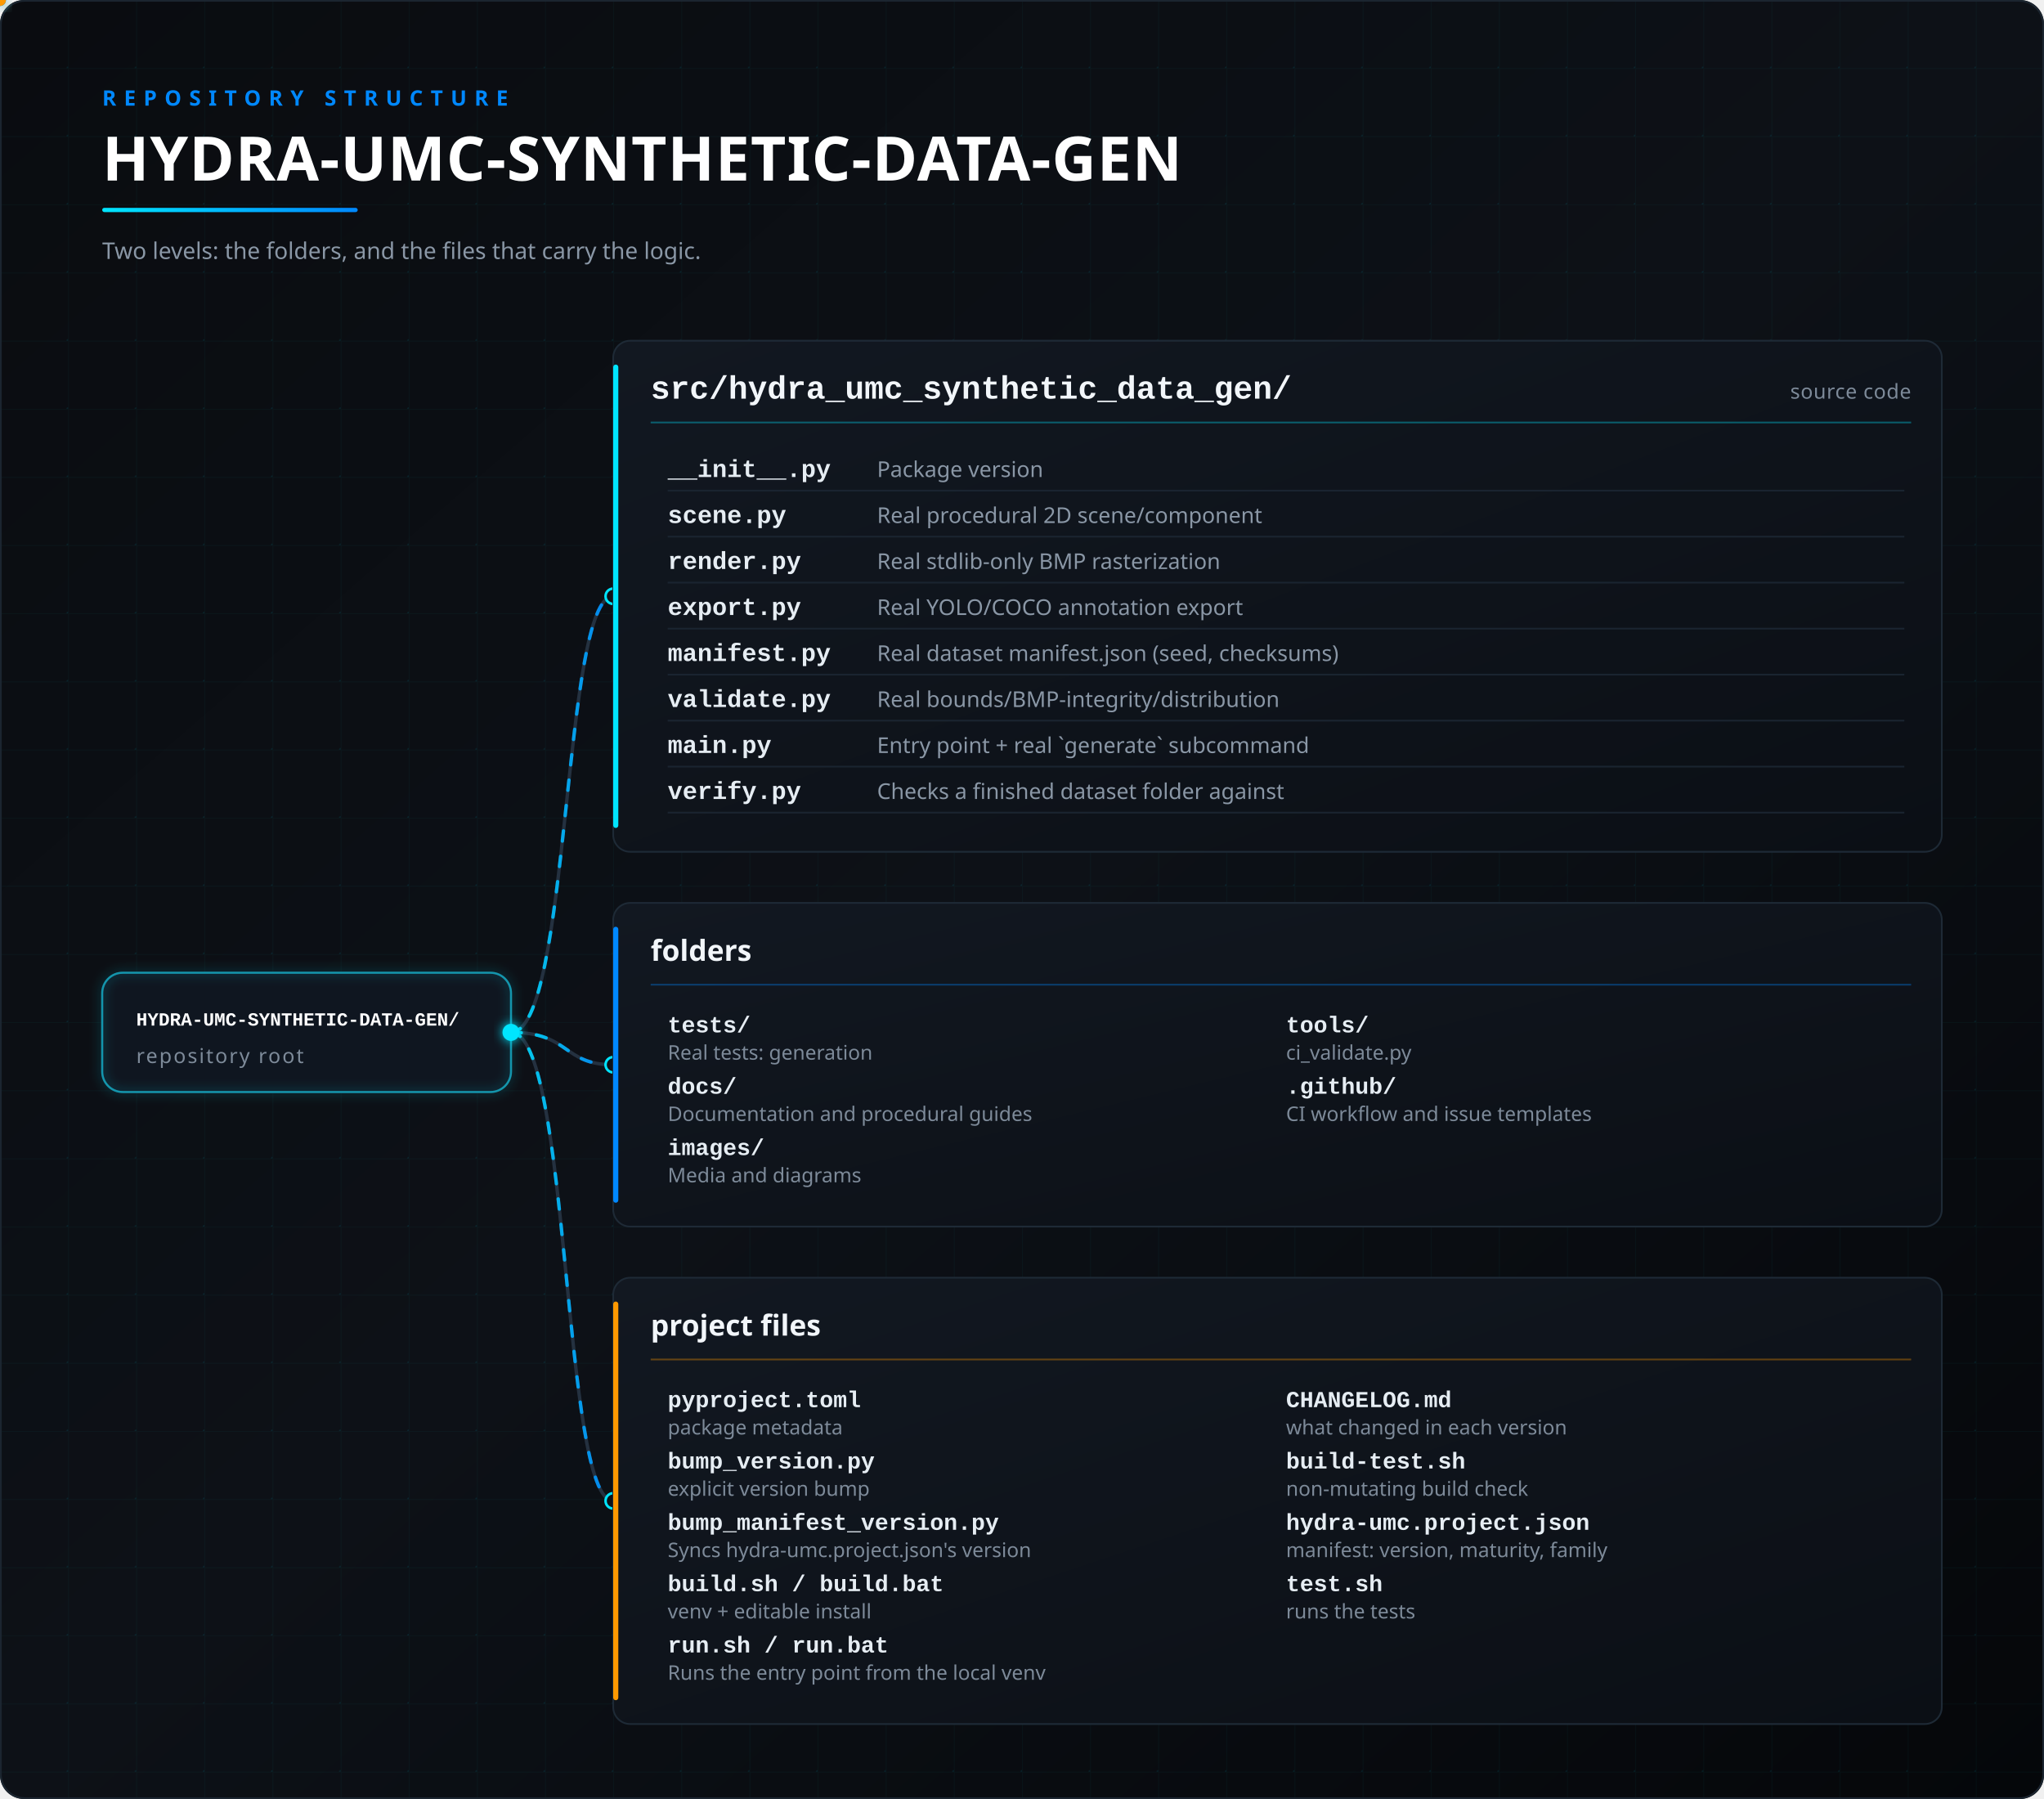
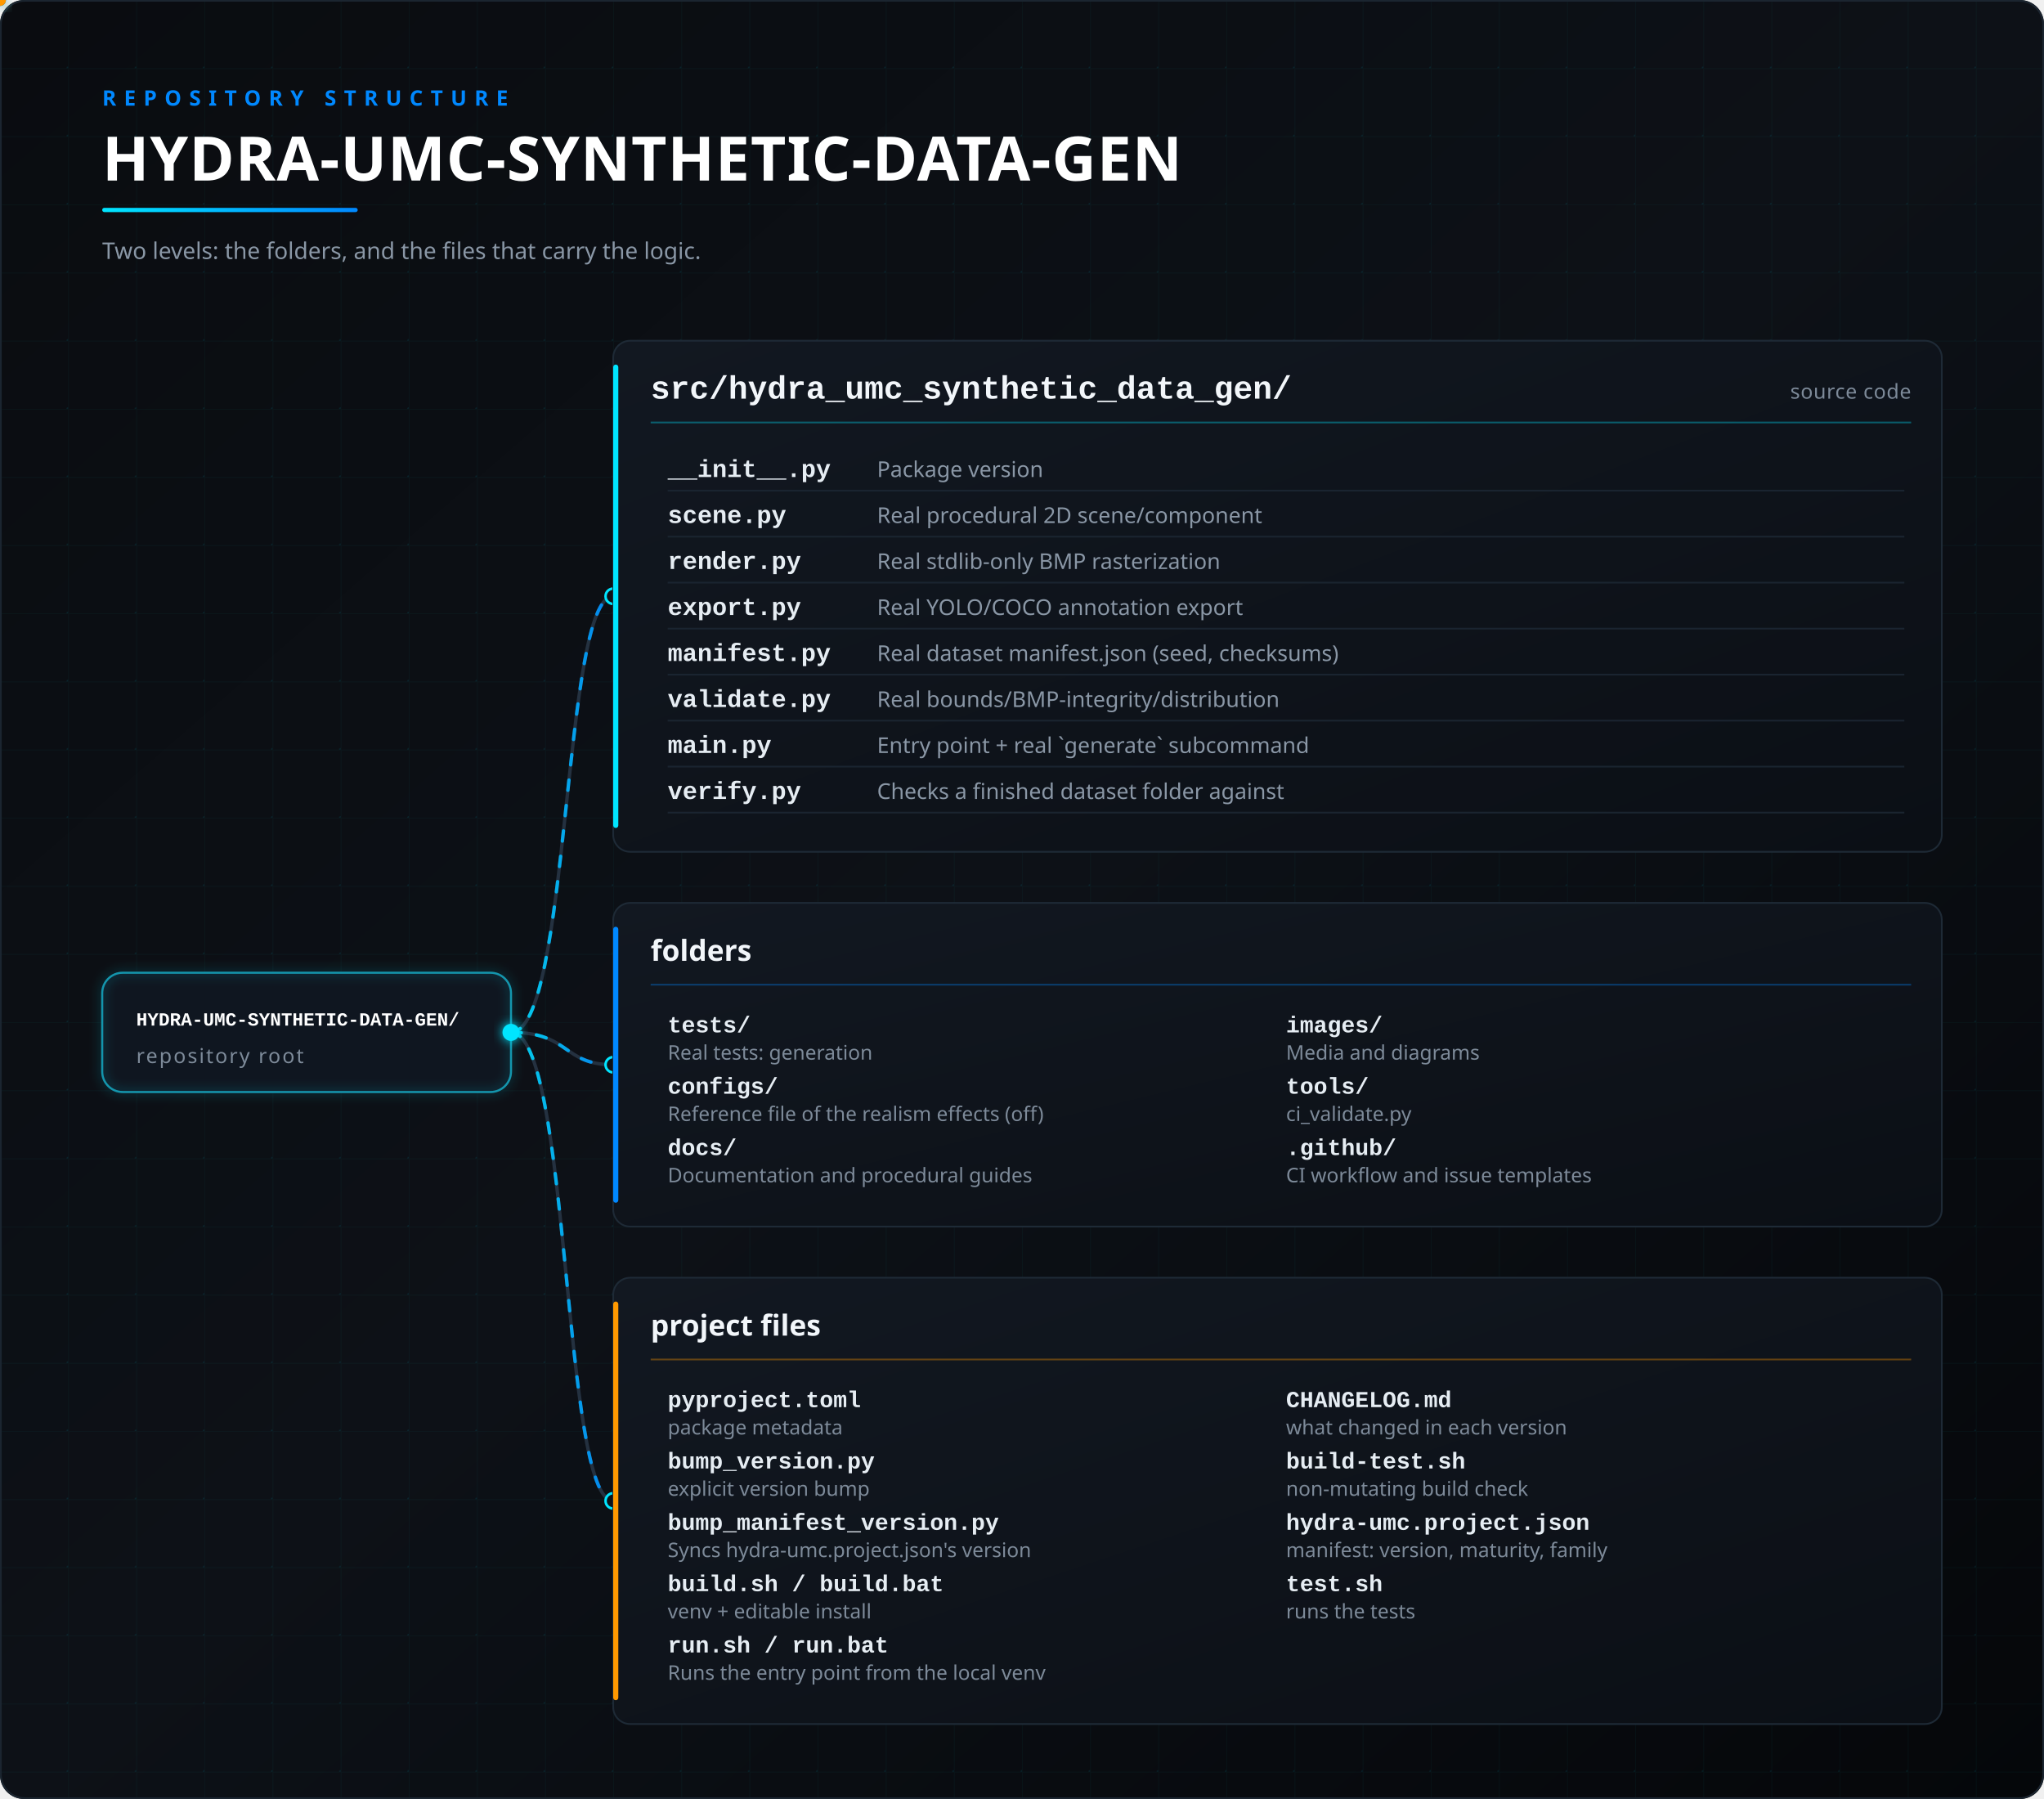
<svg xmlns="http://www.w3.org/2000/svg" viewBox="0 0 1200 1056" width="100%" role="img" aria-labelledby="t d">
  <defs>
    <linearGradient id="bg" x1="0" y1="0" x2="1" y2="1">
      <stop offset="0" stop-color="#0A0C10" />
      <stop offset="0.5" stop-color="#0D1117" />
      <stop offset="1" stop-color="#05070A" />
    </linearGradient>
    <linearGradient id="card" x1="0" y1="0" x2="1" y2="1">
      <stop offset="0" stop-color="#121821" />
      <stop offset="1" stop-color="#0B0F15" />
    </linearGradient>
    <linearGradient id="line" x1="0" y1="0" x2="1" y2="0">
      <stop offset="0" stop-color="#00E5FF" />
      <stop offset="1" stop-color="#0088FF" />
    </linearGradient>
    <filter id="glow" x="-50%" y="-50%" width="200%" height="200%">
      <feGaussianBlur stdDeviation="3" result="b" />
      <feMerge>
        <feMergeNode in="b" />
        <feMergeNode in="SourceGraphic" />
      </feMerge>
    </filter>
    <pattern id="grid" width="40" height="40" patternUnits="userSpaceOnUse">
      <path d="M40 0H0V40" fill="none" stroke="#00E5FF" stroke-opacity="0.035" />
      <circle cx="40" cy="40" r="1" fill="#00E5FF" fill-opacity="0.09" />
    </pattern>
  </defs>
  <rect width="1200" height="1056" rx="14" fill="url(#bg)" />
  <rect width="1200" height="1056" rx="14" fill="url(#grid)" />
  <rect x="0.5" y="0.5" width="1199" height="1055" rx="14" fill="none" stroke="#1B2530" />
  <text x="60" y="62" font-family="'Segoe UI','Noto Sans','Noto Sans CJK SC','Microsoft YaHei','Yu Gothic','Helvetica Neue',Helvetica,Arial,sans-serif" font-size="12.5" font-weight="600" fill="#0088FF" text-anchor="start" letter-spacing="4.5">REPOSITORY STRUCTURE</text>
  <text x="60" y="106" font-family="'Segoe UI','Noto Sans','Noto Sans CJK SC','Microsoft YaHei','Yu Gothic','Helvetica Neue',Helvetica,Arial,sans-serif" font-size="36" font-weight="700" fill="#FFFFFF" text-anchor="start" letter-spacing="0.5">HYDRA-UMC-SYNTHETIC-DATA-GEN</text>
  <rect x="60" y="122" width="150" height="2.5" rx="1.25" fill="url(#line)">
    <animate attributeName="width" values="40;150;150" keyTimes="0;0.4;1" dur="3s" repeatCount="indefinite" />
  </rect>
  <text x="60" y="152" font-family="'Segoe UI','Noto Sans','Noto Sans CJK SC','Microsoft YaHei','Yu Gothic','Helvetica Neue',Helvetica,Arial,sans-serif" font-size="13.5" font-weight="400" fill="#8A97A6" text-anchor="start">Two levels: the folders, and the files that carry the logic.</text>
  <path id="c0" d="M300,606 C335,606 330,350 360,350" fill="none" stroke="#243140" stroke-width="2" />
  <path d="M300,606 C335,606 330,350 360,350" fill="none" stroke="url(#line)" stroke-width="2" stroke-linecap="round" stroke-dasharray="6 9" opacity="0.9">
    <animate attributeName="stroke-dashoffset" from="0" to="-30" dur="1.6s" repeatCount="indefinite" />
  </path>
  <circle cx="360" cy="350" r="4.5" fill="#0D1117" stroke="#00E5FF" stroke-width="1.5" />
  <path id="c1" d="M300,606 C335,606 330,625 360,625" fill="none" stroke="#243140" stroke-width="2" />
  <path d="M300,606 C335,606 330,625 360,625" fill="none" stroke="url(#line)" stroke-width="2" stroke-linecap="round" stroke-dasharray="6 9" opacity="0.9">
    <animate attributeName="stroke-dashoffset" from="0" to="-30" dur="1.6s" repeatCount="indefinite" />
  </path>
  <circle cx="360" cy="625" r="4.5" fill="#0D1117" stroke="#00E5FF" stroke-width="1.5" />
  <path id="c2" d="M300,606 C335,606 330,881 360,881" fill="none" stroke="#243140" stroke-width="2" />
  <path d="M300,606 C335,606 330,881 360,881" fill="none" stroke="url(#line)" stroke-width="2" stroke-linecap="round" stroke-dasharray="6 9" opacity="0.9">
    <animate attributeName="stroke-dashoffset" from="0" to="-30" dur="1.6s" repeatCount="indefinite" />
  </path>
  <circle cx="360" cy="881" r="4.5" fill="#0D1117" stroke="#00E5FF" stroke-width="1.5" />
  <circle r="3.5" fill="#00E5FF" filter="url(#glow)">
    <animateMotion dur="3.4s" repeatCount="indefinite">
      <mpath href="#c0" />
    </animateMotion>
  </circle>
  <circle r="3.5" fill="#0088FF" filter="url(#glow)">
    <animateMotion dur="4.2s" repeatCount="indefinite">
      <mpath href="#c1" />
    </animateMotion>
  </circle>
  <circle r="3.5" fill="#FF9900" filter="url(#glow)">
    <animateMotion dur="5.0s" repeatCount="indefinite">
      <mpath href="#c2" />
    </animateMotion>
  </circle>
  <rect x="60" y="571" width="240" height="70" rx="12" fill="#0F1620" stroke="#2A3A4C" stroke-width="1.2" />
  <rect x="60" y="571" width="240" height="70" rx="12" fill="none" stroke="#00E5FF" stroke-opacity="0.5" stroke-width="1.2" filter="url(#glow)">
    <animate attributeName="stroke-opacity" values="0.15;0.6;0.15" dur="3.6s" repeatCount="indefinite" />
  </rect>
  <text x="80" y="602" font-family="'JetBrains Mono','Cascadia Code','SFMono-Regular',Consolas,'Liberation Mono',monospace" font-size="10.9" font-weight="700" fill="#FFFFFF" text-anchor="start">HYDRA-UMC-SYNTHETIC-DATA-GEN/</text>
  <text x="80" y="624" font-family="'Segoe UI','Noto Sans','Noto Sans CJK SC','Microsoft YaHei','Yu Gothic','Helvetica Neue',Helvetica,Arial,sans-serif" font-size="12" font-weight="400" fill="#7D8A99" text-anchor="start" letter-spacing="1">repository root</text>
  <circle cx="300" cy="606" r="5" fill="#00E5FF" filter="url(#glow)" />
  <rect x="360" y="200" width="780" height="300" rx="10" fill="url(#card)" stroke="#1E2A36" stroke-width="1" />
  <rect x="360" y="214" width="3" height="272" rx="1.5" fill="#00E5FF">
    <animate attributeName="opacity" values="0.55;1;0.55" dur="4s" begin="0s" repeatCount="indefinite" />
  </rect>
  <text x="382" y="234" font-family="'JetBrains Mono','Cascadia Code','SFMono-Regular',Consolas,'Liberation Mono',monospace" font-size="19" font-weight="700" fill="#F2F6FA" text-anchor="start">src/hydra_umc_synthetic_data_gen/</text>
  <text x="1122" y="234" font-family="'Segoe UI','Noto Sans','Noto Sans CJK SC','Microsoft YaHei','Yu Gothic','Helvetica Neue',Helvetica,Arial,sans-serif" font-size="12" font-weight="400" fill="#7D8A99" text-anchor="end" letter-spacing="0.3">source code</text>
  <line x1="382" y1="248" x2="1122" y2="248" stroke="#00E5FF" stroke-opacity="0.35" stroke-width="1" />
  <text x="392" y="280" font-family="'JetBrains Mono','Cascadia Code','SFMono-Regular',Consolas,'Liberation Mono',monospace" font-size="14.5" font-weight="600" fill="#E6EDF3" text-anchor="start">__init__.py</text>
  <text x="514.89" y="280" font-family="'Segoe UI','Noto Sans','Noto Sans CJK SC','Microsoft YaHei','Yu Gothic','Helvetica Neue',Helvetica,Arial,sans-serif" font-size="12.8" font-weight="400" fill="#8A97A6" text-anchor="start">Package version</text>
  <line x1="392" y1="288" x2="1118" y2="288" stroke="#1A2430" stroke-width="1" />
  <text x="392" y="307" font-family="'JetBrains Mono','Cascadia Code','SFMono-Regular',Consolas,'Liberation Mono',monospace" font-size="14.5" font-weight="600" fill="#E6EDF3" text-anchor="start">scene.py</text>
  <text x="514.89" y="307" font-family="'Segoe UI','Noto Sans','Noto Sans CJK SC','Microsoft YaHei','Yu Gothic','Helvetica Neue',Helvetica,Arial,sans-serif" font-size="12.8" font-weight="400" fill="#8A97A6" text-anchor="start">Real procedural 2D scene/component</text>
  <line x1="392" y1="315" x2="1118" y2="315" stroke="#1A2430" stroke-width="1" />
  <text x="392" y="334" font-family="'JetBrains Mono','Cascadia Code','SFMono-Regular',Consolas,'Liberation Mono',monospace" font-size="14.5" font-weight="600" fill="#E6EDF3" text-anchor="start">render.py</text>
  <text x="514.89" y="334" font-family="'Segoe UI','Noto Sans','Noto Sans CJK SC','Microsoft YaHei','Yu Gothic','Helvetica Neue',Helvetica,Arial,sans-serif" font-size="12.8" font-weight="400" fill="#8A97A6" text-anchor="start">Real stdlib-only BMP rasterization</text>
  <line x1="392" y1="342" x2="1118" y2="342" stroke="#1A2430" stroke-width="1" />
  <text x="392" y="361" font-family="'JetBrains Mono','Cascadia Code','SFMono-Regular',Consolas,'Liberation Mono',monospace" font-size="14.5" font-weight="600" fill="#E6EDF3" text-anchor="start">export.py</text>
  <text x="514.89" y="361" font-family="'Segoe UI','Noto Sans','Noto Sans CJK SC','Microsoft YaHei','Yu Gothic','Helvetica Neue',Helvetica,Arial,sans-serif" font-size="12.8" font-weight="400" fill="#8A97A6" text-anchor="start">Real YOLO/COCO annotation export</text>
  <line x1="392" y1="369" x2="1118" y2="369" stroke="#1A2430" stroke-width="1" />
  <text x="392" y="388" font-family="'JetBrains Mono','Cascadia Code','SFMono-Regular',Consolas,'Liberation Mono',monospace" font-size="14.5" font-weight="600" fill="#E6EDF3" text-anchor="start">manifest.py</text>
  <text x="514.89" y="388" font-family="'Segoe UI','Noto Sans','Noto Sans CJK SC','Microsoft YaHei','Yu Gothic','Helvetica Neue',Helvetica,Arial,sans-serif" font-size="12.8" font-weight="400" fill="#8A97A6" text-anchor="start">Real dataset manifest.json (seed, checksums)</text>
  <line x1="392" y1="396" x2="1118" y2="396" stroke="#1A2430" stroke-width="1" />
  <text x="392" y="415" font-family="'JetBrains Mono','Cascadia Code','SFMono-Regular',Consolas,'Liberation Mono',monospace" font-size="14.5" font-weight="600" fill="#E6EDF3" text-anchor="start">validate.py</text>
  <text x="514.89" y="415" font-family="'Segoe UI','Noto Sans','Noto Sans CJK SC','Microsoft YaHei','Yu Gothic','Helvetica Neue',Helvetica,Arial,sans-serif" font-size="12.8" font-weight="400" fill="#8A97A6" text-anchor="start">Real bounds/BMP-integrity/distribution</text>
  <line x1="392" y1="423" x2="1118" y2="423" stroke="#1A2430" stroke-width="1" />
  <text x="392" y="442" font-family="'JetBrains Mono','Cascadia Code','SFMono-Regular',Consolas,'Liberation Mono',monospace" font-size="14.5" font-weight="600" fill="#E6EDF3" text-anchor="start">main.py</text>
  <text x="514.89" y="442" font-family="'Segoe UI','Noto Sans','Noto Sans CJK SC','Microsoft YaHei','Yu Gothic','Helvetica Neue',Helvetica,Arial,sans-serif" font-size="12.8" font-weight="400" fill="#8A97A6" text-anchor="start">Entry point + real `generate` subcommand</text>
  <line x1="392" y1="450" x2="1118" y2="450" stroke="#1A2430" stroke-width="1" />
  <text x="392" y="469" font-family="'JetBrains Mono','Cascadia Code','SFMono-Regular',Consolas,'Liberation Mono',monospace" font-size="14.5" font-weight="600" fill="#E6EDF3" text-anchor="start">verify.py</text>
  <text x="514.89" y="469" font-family="'Segoe UI','Noto Sans','Noto Sans CJK SC','Microsoft YaHei','Yu Gothic','Helvetica Neue',Helvetica,Arial,sans-serif" font-size="12.8" font-weight="400" fill="#8A97A6" text-anchor="start">Checks a finished dataset folder against</text>
  <line x1="392" y1="477" x2="1118" y2="477" stroke="#1A2430" stroke-width="1" />
  <rect x="360" y="530" width="780" height="190" rx="10" fill="url(#card)" stroke="#1E2A36" stroke-width="1" />
  <rect x="360" y="544" width="3" height="162" rx="1.5" fill="#0088FF">
    <animate attributeName="opacity" values="0.55;1;0.55" dur="4s" begin="0.6s" repeatCount="indefinite" />
  </rect>
  <text x="382" y="564" font-family="'Segoe UI','Noto Sans','Noto Sans CJK SC','Microsoft YaHei','Yu Gothic','Helvetica Neue',Helvetica,Arial,sans-serif" font-size="17" font-weight="700" fill="#F2F6FA" text-anchor="start">folders</text>
  <line x1="382" y1="578" x2="1122" y2="578" stroke="#0088FF" stroke-opacity="0.35" stroke-width="1" />
  <text x="392" y="606" font-family="'JetBrains Mono','Cascadia Code','SFMono-Regular',Consolas,'Liberation Mono',monospace" font-size="13.5" font-weight="600" fill="#E6EDF3" text-anchor="start">tests/</text>
  <text x="392" y="622" font-family="'Segoe UI','Noto Sans','Noto Sans CJK SC','Microsoft YaHei','Yu Gothic','Helvetica Neue',Helvetica,Arial,sans-serif" font-size="11.8" font-weight="400" fill="#7D8A99" text-anchor="start">Real tests: generation</text>
-   <text x="392" y="642" font-family="'JetBrains Mono','Cascadia Code','SFMono-Regular',Consolas,'Liberation Mono',monospace" font-size="13.5" font-weight="600" fill="#E6EDF3" text-anchor="start">docs/</text>
-   <text x="392" y="658" font-family="'Segoe UI','Noto Sans','Noto Sans CJK SC','Microsoft YaHei','Yu Gothic','Helvetica Neue',Helvetica,Arial,sans-serif" font-size="11.8" font-weight="400" fill="#7D8A99" text-anchor="start">Documentation and procedural guides</text>
-   <text x="392" y="678" font-family="'JetBrains Mono','Cascadia Code','SFMono-Regular',Consolas,'Liberation Mono',monospace" font-size="13.5" font-weight="600" fill="#E6EDF3" text-anchor="start">images/</text>
-   <text x="392" y="694" font-family="'Segoe UI','Noto Sans','Noto Sans CJK SC','Microsoft YaHei','Yu Gothic','Helvetica Neue',Helvetica,Arial,sans-serif" font-size="11.8" font-weight="400" fill="#7D8A99" text-anchor="start">Media and diagrams</text>
-   <text x="755" y="606" font-family="'JetBrains Mono','Cascadia Code','SFMono-Regular',Consolas,'Liberation Mono',monospace" font-size="13.5" font-weight="600" fill="#E6EDF3" text-anchor="start">tools/</text>
-   <text x="755" y="622" font-family="'Segoe UI','Noto Sans','Noto Sans CJK SC','Microsoft YaHei','Yu Gothic','Helvetica Neue',Helvetica,Arial,sans-serif" font-size="11.8" font-weight="400" fill="#7D8A99" text-anchor="start">ci_validate.py</text>
-   <text x="755" y="642" font-family="'JetBrains Mono','Cascadia Code','SFMono-Regular',Consolas,'Liberation Mono',monospace" font-size="13.5" font-weight="600" fill="#E6EDF3" text-anchor="start">.github/</text>
-   <text x="755" y="658" font-family="'Segoe UI','Noto Sans','Noto Sans CJK SC','Microsoft YaHei','Yu Gothic','Helvetica Neue',Helvetica,Arial,sans-serif" font-size="11.8" font-weight="400" fill="#7D8A99" text-anchor="start">CI workflow and issue templates</text>
+   <text x="392" y="642" font-family="'JetBrains Mono','Cascadia Code','SFMono-Regular',Consolas,'Liberation Mono',monospace" font-size="13.5" font-weight="600" fill="#E6EDF3" text-anchor="start">configs/</text>
+   <text x="392" y="658" font-family="'Segoe UI','Noto Sans','Noto Sans CJK SC','Microsoft YaHei','Yu Gothic','Helvetica Neue',Helvetica,Arial,sans-serif" font-size="11.8" font-weight="400" fill="#7D8A99" text-anchor="start">Reference file of the realism effects (off)</text>
+   <text x="392" y="678" font-family="'JetBrains Mono','Cascadia Code','SFMono-Regular',Consolas,'Liberation Mono',monospace" font-size="13.5" font-weight="600" fill="#E6EDF3" text-anchor="start">docs/</text>
+   <text x="392" y="694" font-family="'Segoe UI','Noto Sans','Noto Sans CJK SC','Microsoft YaHei','Yu Gothic','Helvetica Neue',Helvetica,Arial,sans-serif" font-size="11.8" font-weight="400" fill="#7D8A99" text-anchor="start">Documentation and procedural guides</text>
+   <text x="755" y="606" font-family="'JetBrains Mono','Cascadia Code','SFMono-Regular',Consolas,'Liberation Mono',monospace" font-size="13.5" font-weight="600" fill="#E6EDF3" text-anchor="start">images/</text>
+   <text x="755" y="622" font-family="'Segoe UI','Noto Sans','Noto Sans CJK SC','Microsoft YaHei','Yu Gothic','Helvetica Neue',Helvetica,Arial,sans-serif" font-size="11.8" font-weight="400" fill="#7D8A99" text-anchor="start">Media and diagrams</text>
+   <text x="755" y="642" font-family="'JetBrains Mono','Cascadia Code','SFMono-Regular',Consolas,'Liberation Mono',monospace" font-size="13.5" font-weight="600" fill="#E6EDF3" text-anchor="start">tools/</text>
+   <text x="755" y="658" font-family="'Segoe UI','Noto Sans','Noto Sans CJK SC','Microsoft YaHei','Yu Gothic','Helvetica Neue',Helvetica,Arial,sans-serif" font-size="11.8" font-weight="400" fill="#7D8A99" text-anchor="start">ci_validate.py</text>
+   <text x="755" y="678" font-family="'JetBrains Mono','Cascadia Code','SFMono-Regular',Consolas,'Liberation Mono',monospace" font-size="13.5" font-weight="600" fill="#E6EDF3" text-anchor="start">.github/</text>
+   <text x="755" y="694" font-family="'Segoe UI','Noto Sans','Noto Sans CJK SC','Microsoft YaHei','Yu Gothic','Helvetica Neue',Helvetica,Arial,sans-serif" font-size="11.8" font-weight="400" fill="#7D8A99" text-anchor="start">CI workflow and issue templates</text>
  <rect x="360" y="750" width="780" height="262" rx="10" fill="url(#card)" stroke="#1E2A36" stroke-width="1" />
  <rect x="360" y="764" width="3" height="234" rx="1.5" fill="#FF9900">
    <animate attributeName="opacity" values="0.55;1;0.55" dur="4s" begin="1.2s" repeatCount="indefinite" />
  </rect>
  <text x="382" y="784" font-family="'Segoe UI','Noto Sans','Noto Sans CJK SC','Microsoft YaHei','Yu Gothic','Helvetica Neue',Helvetica,Arial,sans-serif" font-size="17" font-weight="700" fill="#F2F6FA" text-anchor="start">project files</text>
  <line x1="382" y1="798" x2="1122" y2="798" stroke="#FF9900" stroke-opacity="0.35" stroke-width="1" />
  <text x="392" y="826" font-family="'JetBrains Mono','Cascadia Code','SFMono-Regular',Consolas,'Liberation Mono',monospace" font-size="13.5" font-weight="600" fill="#E6EDF3" text-anchor="start">pyproject.toml</text>
  <text x="392" y="842" font-family="'Segoe UI','Noto Sans','Noto Sans CJK SC','Microsoft YaHei','Yu Gothic','Helvetica Neue',Helvetica,Arial,sans-serif" font-size="11.8" font-weight="400" fill="#7D8A99" text-anchor="start">package metadata</text>
  <text x="392" y="862" font-family="'JetBrains Mono','Cascadia Code','SFMono-Regular',Consolas,'Liberation Mono',monospace" font-size="13.5" font-weight="600" fill="#E6EDF3" text-anchor="start">bump_version.py</text>
  <text x="392" y="878" font-family="'Segoe UI','Noto Sans','Noto Sans CJK SC','Microsoft YaHei','Yu Gothic','Helvetica Neue',Helvetica,Arial,sans-serif" font-size="11.8" font-weight="400" fill="#7D8A99" text-anchor="start">explicit version bump</text>
  <text x="392" y="898" font-family="'JetBrains Mono','Cascadia Code','SFMono-Regular',Consolas,'Liberation Mono',monospace" font-size="13.5" font-weight="600" fill="#E6EDF3" text-anchor="start">bump_manifest_version.py</text>
  <text x="392" y="914" font-family="'Segoe UI','Noto Sans','Noto Sans CJK SC','Microsoft YaHei','Yu Gothic','Helvetica Neue',Helvetica,Arial,sans-serif" font-size="11.8" font-weight="400" fill="#7D8A99" text-anchor="start">Syncs hydra-umc.project.json's version</text>
  <text x="392" y="934" font-family="'JetBrains Mono','Cascadia Code','SFMono-Regular',Consolas,'Liberation Mono',monospace" font-size="13.5" font-weight="600" fill="#E6EDF3" text-anchor="start">build.sh / build.bat</text>
  <text x="392" y="950" font-family="'Segoe UI','Noto Sans','Noto Sans CJK SC','Microsoft YaHei','Yu Gothic','Helvetica Neue',Helvetica,Arial,sans-serif" font-size="11.8" font-weight="400" fill="#7D8A99" text-anchor="start">venv + editable install</text>
  <text x="392" y="970" font-family="'JetBrains Mono','Cascadia Code','SFMono-Regular',Consolas,'Liberation Mono',monospace" font-size="13.5" font-weight="600" fill="#E6EDF3" text-anchor="start">run.sh / run.bat</text>
  <text x="392" y="986" font-family="'Segoe UI','Noto Sans','Noto Sans CJK SC','Microsoft YaHei','Yu Gothic','Helvetica Neue',Helvetica,Arial,sans-serif" font-size="11.8" font-weight="400" fill="#7D8A99" text-anchor="start">Runs the entry point from the local venv</text>
  <text x="755" y="826" font-family="'JetBrains Mono','Cascadia Code','SFMono-Regular',Consolas,'Liberation Mono',monospace" font-size="13.5" font-weight="600" fill="#E6EDF3" text-anchor="start">CHANGELOG.md</text>
  <text x="755" y="842" font-family="'Segoe UI','Noto Sans','Noto Sans CJK SC','Microsoft YaHei','Yu Gothic','Helvetica Neue',Helvetica,Arial,sans-serif" font-size="11.8" font-weight="400" fill="#7D8A99" text-anchor="start">what changed in each version</text>
  <text x="755" y="862" font-family="'JetBrains Mono','Cascadia Code','SFMono-Regular',Consolas,'Liberation Mono',monospace" font-size="13.5" font-weight="600" fill="#E6EDF3" text-anchor="start">build-test.sh</text>
  <text x="755" y="878" font-family="'Segoe UI','Noto Sans','Noto Sans CJK SC','Microsoft YaHei','Yu Gothic','Helvetica Neue',Helvetica,Arial,sans-serif" font-size="11.8" font-weight="400" fill="#7D8A99" text-anchor="start">non-mutating build check</text>
  <text x="755" y="898" font-family="'JetBrains Mono','Cascadia Code','SFMono-Regular',Consolas,'Liberation Mono',monospace" font-size="13.5" font-weight="600" fill="#E6EDF3" text-anchor="start">hydra-umc.project.json</text>
  <text x="755" y="914" font-family="'Segoe UI','Noto Sans','Noto Sans CJK SC','Microsoft YaHei','Yu Gothic','Helvetica Neue',Helvetica,Arial,sans-serif" font-size="11.8" font-weight="400" fill="#7D8A99" text-anchor="start">manifest: version, maturity, family</text>
  <text x="755" y="934" font-family="'JetBrains Mono','Cascadia Code','SFMono-Regular',Consolas,'Liberation Mono',monospace" font-size="13.5" font-weight="600" fill="#E6EDF3" text-anchor="start">test.sh</text>
  <text x="755" y="950" font-family="'Segoe UI','Noto Sans','Noto Sans CJK SC','Microsoft YaHei','Yu Gothic','Helvetica Neue',Helvetica,Arial,sans-serif" font-size="11.8" font-weight="400" fill="#7D8A99" text-anchor="start">runs the tests</text>
</svg>
